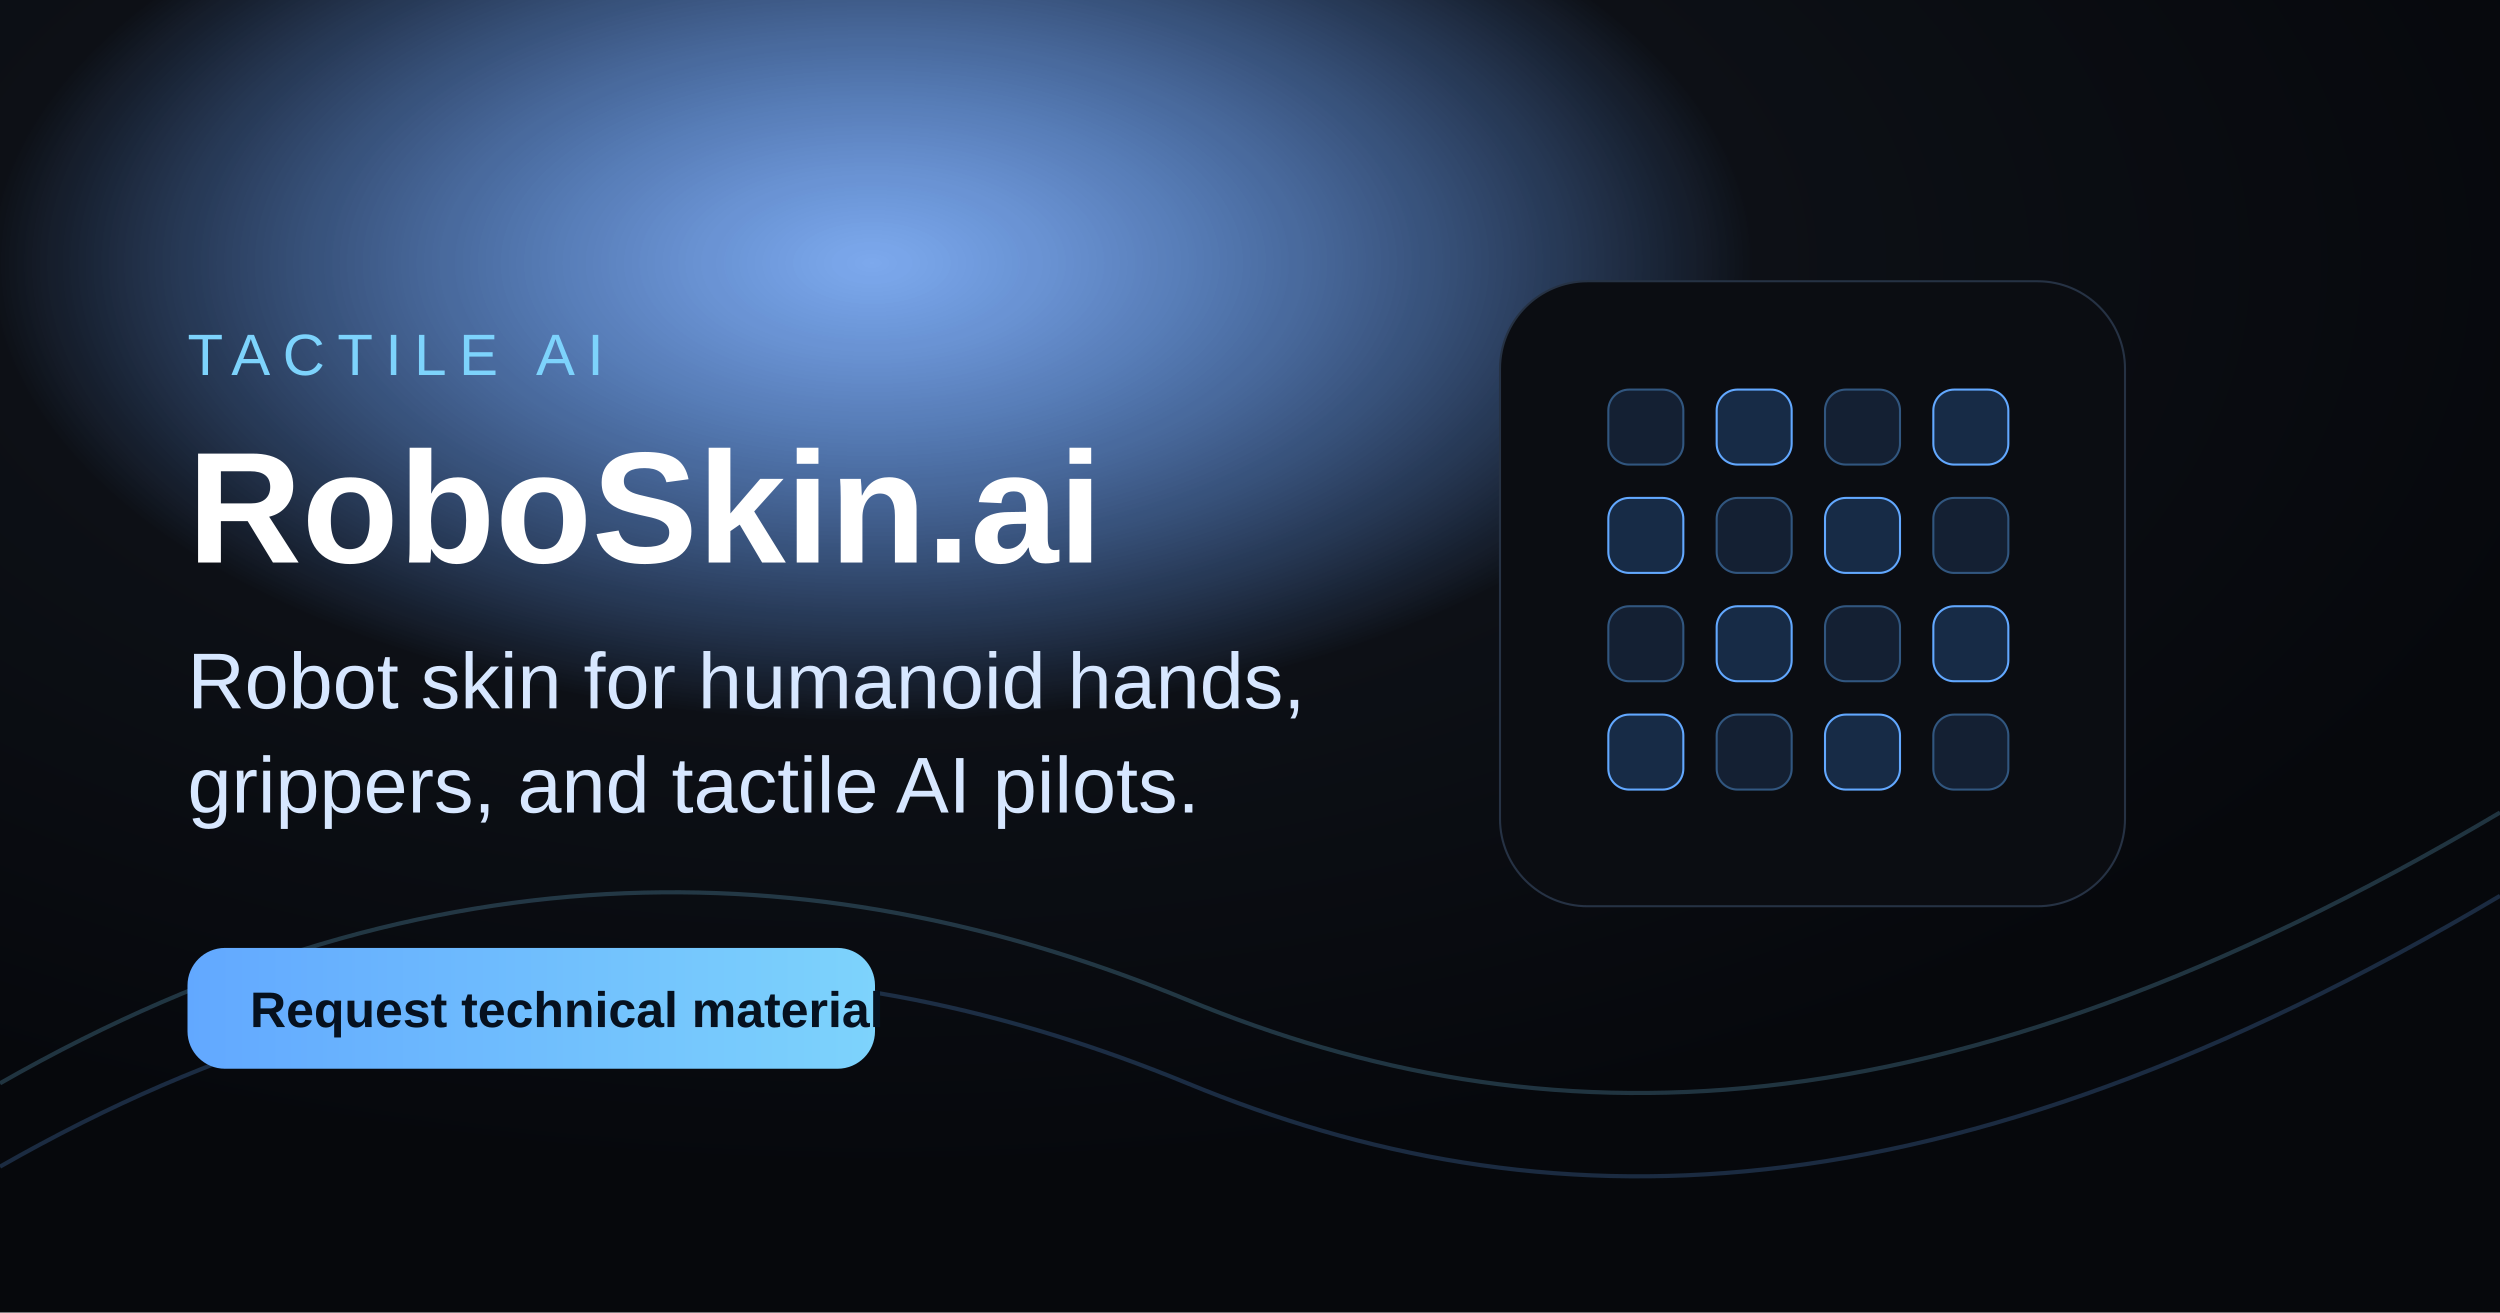
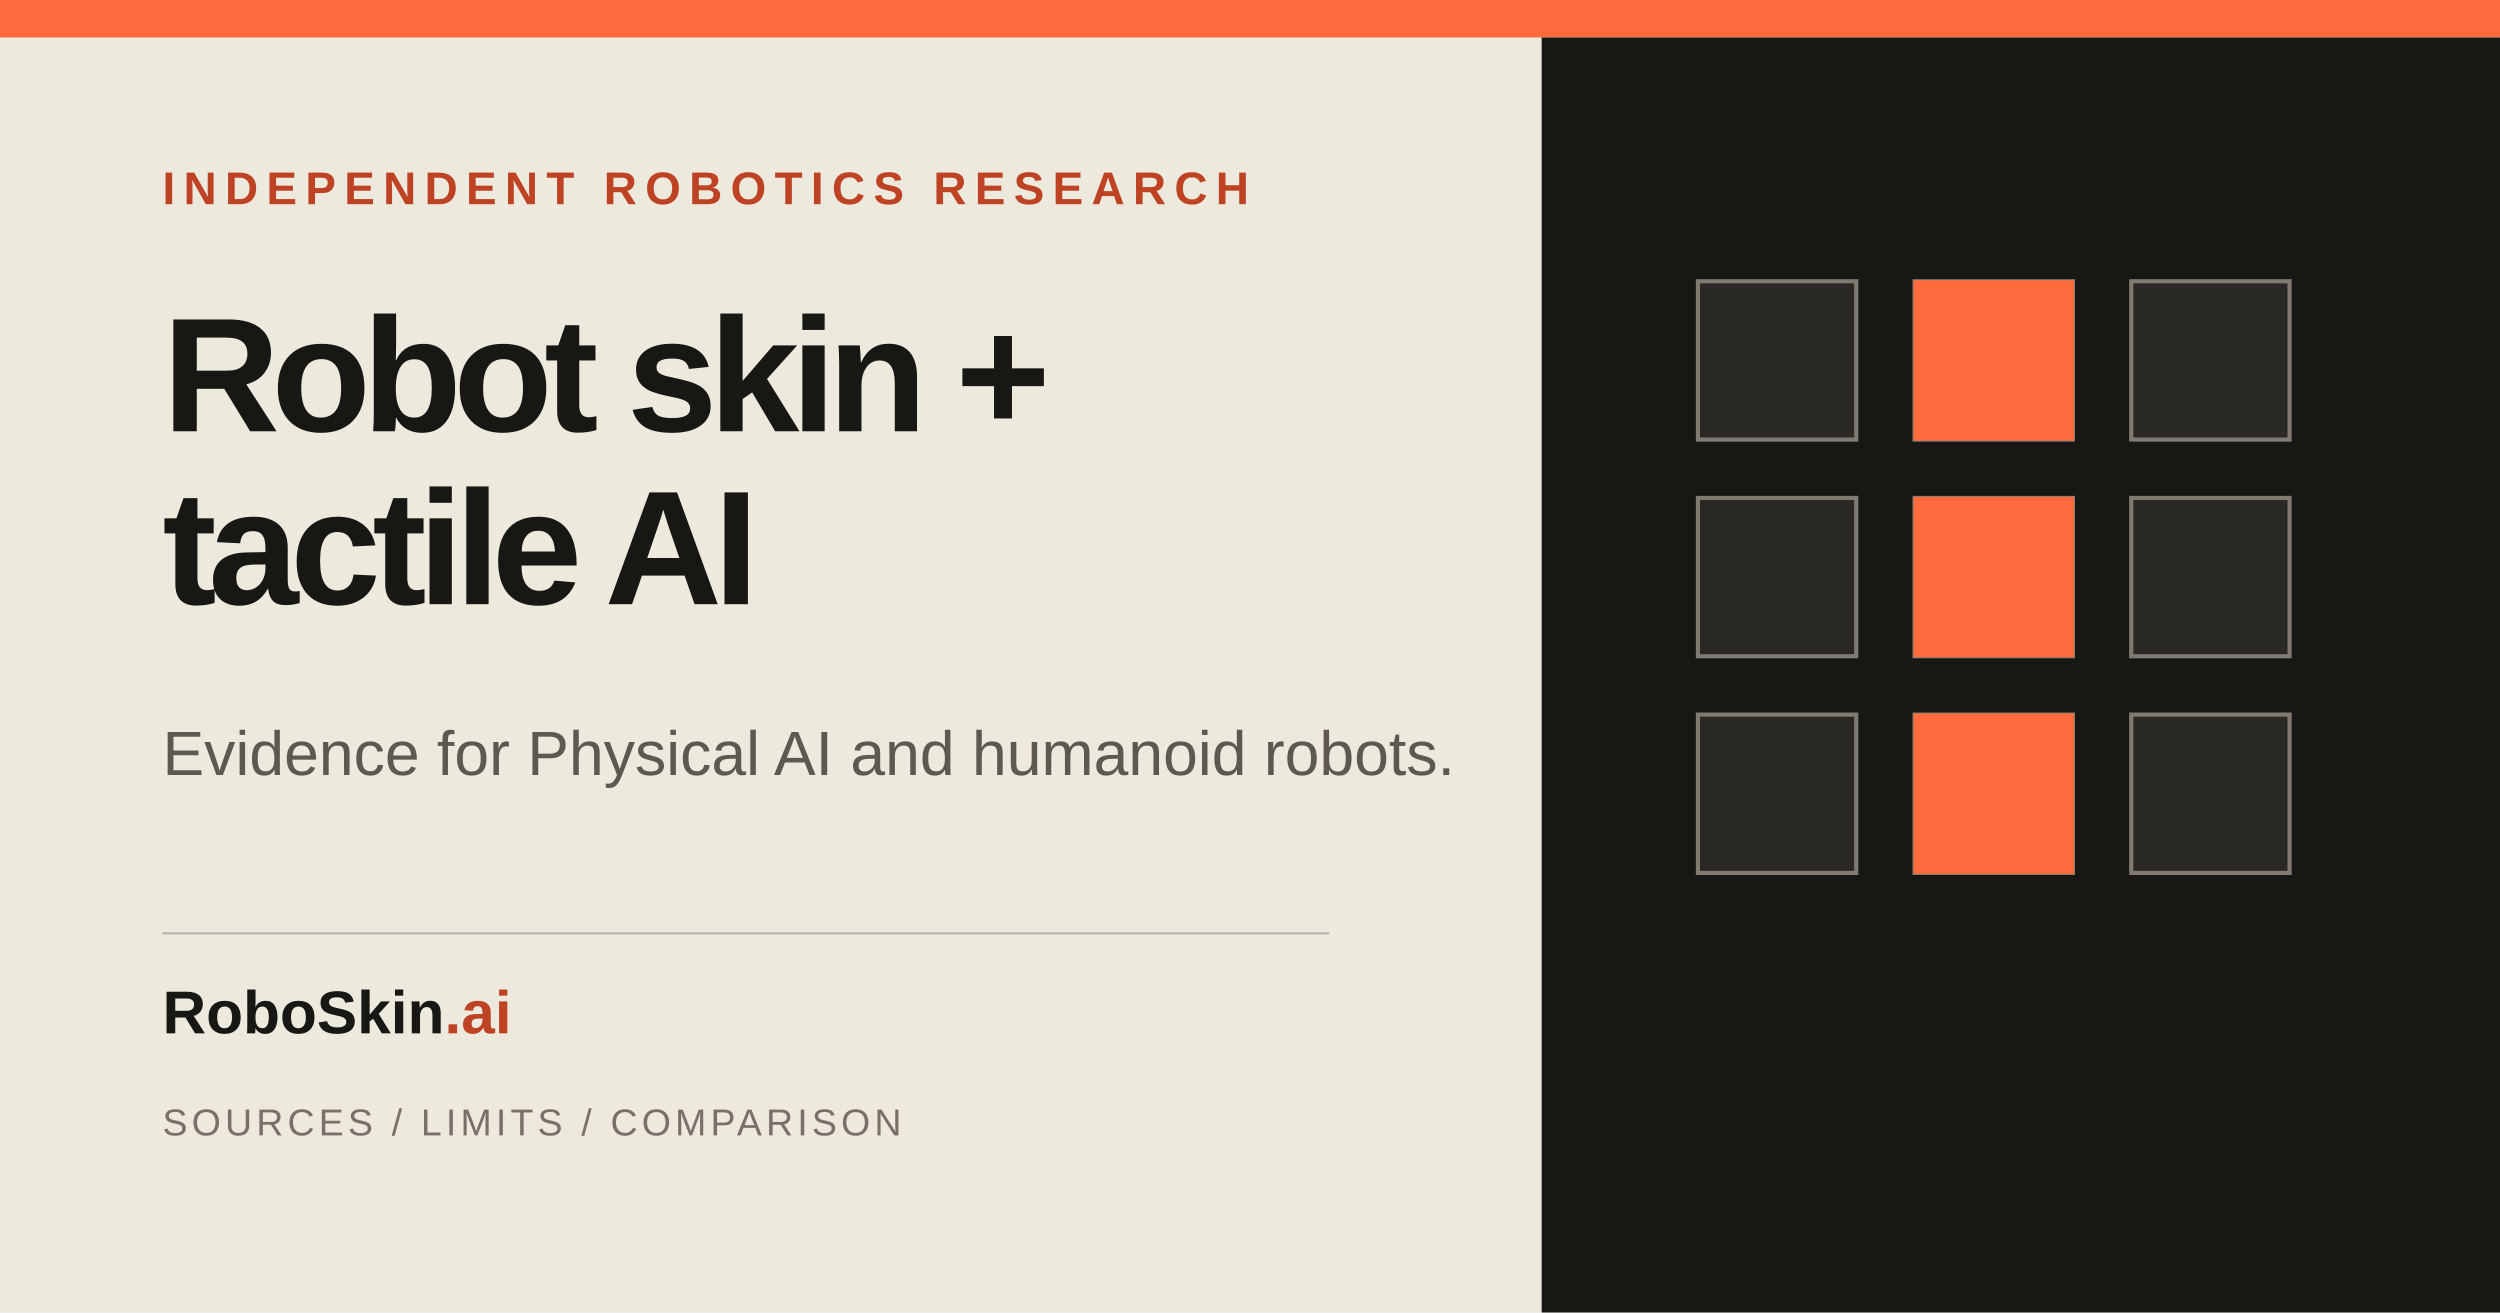
- <svg xmlns="http://www.w3.org/2000/svg" width="1200" height="630" viewBox="0 0 1200 630" role="img" aria-label="RoboSkin robot skin and tactile AI">
-   <defs>
-     <radialGradient id="a" cx="35%" cy="20%" r="70%">
-       <stop offset="0" stop-color="#1f6feb" stop-opacity=".55" />
-       <stop offset=".5" stop-color="#0d1016" />
-       <stop offset="1" stop-color="#06080c" />
-     </radialGradient>
-     <linearGradient id="b" x1="0" x2="1">
-       <stop offset="0" stop-color="#62a8ff" />
-       <stop offset="1" stop-color="#7dd3fc" />
-     </linearGradient>
-   </defs>
-   <rect width="1200" height="630" fill="url(#a)" />
-   <g opacity=".22">
-     <path d="M0 520c210-120 400-110 570-40s360 70 630-90" fill="none" stroke="#7dd3fc" stroke-width="2" />
-     <path d="M0 560c210-120 400-110 570-40s360 70 630-90" fill="none" stroke="#62a8ff" stroke-width="2" />
-   </g>
-   <g transform="translate(720 135)">
-     <rect width="300" height="300" rx="42" fill="#0b0d12" stroke="#263244" />
-     <g transform="translate(52 52)">
-       <rect width="36" height="36" rx="10" fill="#142033" stroke="#31567f" />
-       <rect x="52" width="36" height="36" rx="10" fill="#172b46" stroke="#62a8ff" />
-       <rect x="104" width="36" height="36" rx="10" fill="#142033" stroke="#31567f" />
-       <rect x="156" width="36" height="36" rx="10" fill="#172b46" stroke="#62a8ff" />
-       <rect y="52" width="36" height="36" rx="10" fill="#172b46" stroke="#62a8ff" />
-       <rect x="52" y="52" width="36" height="36" rx="10" fill="#142033" stroke="#31567f" />
-       <rect x="104" y="52" width="36" height="36" rx="10" fill="#172b46" stroke="#62a8ff" />
-       <rect x="156" y="52" width="36" height="36" rx="10" fill="#142033" stroke="#31567f" />
-       <rect y="104" width="36" height="36" rx="10" fill="#142033" stroke="#31567f" />
-       <rect x="52" y="104" width="36" height="36" rx="10" fill="#172b46" stroke="#62a8ff" />
-       <rect x="104" y="104" width="36" height="36" rx="10" fill="#142033" stroke="#31567f" />
-       <rect x="156" y="104" width="36" height="36" rx="10" fill="#172b46" stroke="#62a8ff" />
-       <rect y="156" width="36" height="36" rx="10" fill="#172b46" stroke="#62a8ff" />
-       <rect x="52" y="156" width="36" height="36" rx="10" fill="#142033" stroke="#31567f" />
-       <rect x="104" y="156" width="36" height="36" rx="10" fill="#172b46" stroke="#62a8ff" />
-       <rect x="156" y="156" width="36" height="36" rx="10" fill="#142033" stroke="#31567f" />
+ <svg xmlns="http://www.w3.org/2000/svg" width="1200" height="630" viewBox="0 0 1200 630" role="img" aria-label="RoboSkin robot skin and tactile AI research">
+   <rect width="1200" height="630" fill="#eee9dd" />
+   <path d="M0 0h1200v18H0z" fill="#ff6b3d" />
+   <path d="M740 18h460v612H740z" fill="#171714" />
+   <g transform="translate(815 135)">
+     <g fill="#2a2925" stroke="#817a70" stroke-width="2">
+       <rect width="76" height="76" />
+       <rect x="104" width="76" height="76" />
+       <rect x="208" width="76" height="76" />
+       <rect y="104" width="76" height="76" />
+       <rect x="104" y="104" width="76" height="76" />
+       <rect x="208" y="104" width="76" height="76" />
+       <rect y="208" width="76" height="76" />
+       <rect x="104" y="208" width="76" height="76" />
+       <rect x="208" y="208" width="76" height="76" />
+     </g>
+     <g fill="#ff6b3d" stroke="#ff6b3d">
+       <rect x="104" width="76" height="76" />
+       <rect x="104" y="104" width="76" height="76" />
+       <rect x="104" y="208" width="76" height="76" />
    </g>
  </g>
-   <text x="90" y="180" fill="#7dd3fc" font-family="Arial, sans-serif" font-size="28" letter-spacing="6">TACTILE AI</text>
-   <text x="90" y="270" fill="#ffffff" font-family="Arial, sans-serif" font-size="76" font-weight="700">RoboSkin.ai</text>
-   <text x="90" y="340" fill="#d7e7ff" font-family="Arial, sans-serif" font-size="38">Robot skin for humanoid hands,</text>
-   <text x="90" y="390" fill="#d7e7ff" font-family="Arial, sans-serif" font-size="38">grippers, and tactile AI pilots.</text>
-   <rect x="90" y="455" width="330" height="58" rx="18" fill="url(#b)" />
-   <text x="120" y="493" fill="#06111f" font-family="Arial, sans-serif" font-size="24" font-weight="700">Request technical material</text>
+   <text x="78" y="98" fill="#bd4324" font-family="Arial, sans-serif" font-size="22" font-weight="700" letter-spacing="4">INDEPENDENT ROBOTICS RESEARCH</text>
+   <text x="78" y="207" fill="#171714" font-family="Arial, sans-serif" font-size="78" font-weight="700" letter-spacing="-4">Robot skin +</text>
+   <text x="78" y="290" fill="#171714" font-family="Arial, sans-serif" font-size="78" font-weight="700" letter-spacing="-4">tactile AI</text>
+   <text x="78" y="372" fill="#5d5952" font-family="Arial, sans-serif" font-size="30">Evidence for Physical AI and humanoid robots.</text>
+   <path d="M78 448h560" stroke="#171714" stroke-opacity=".25" />
+   <text x="78" y="496" fill="#171714" font-family="Arial, sans-serif" font-size="29" font-weight="700">RoboSkin<tspan fill="#bd4324">.ai</tspan>
+   </text>
+   <text x="78" y="545" fill="#777168" font-family="Arial, sans-serif" font-size="18" letter-spacing="2">SOURCES / LIMITS / COMPARISON</text>
</svg>
